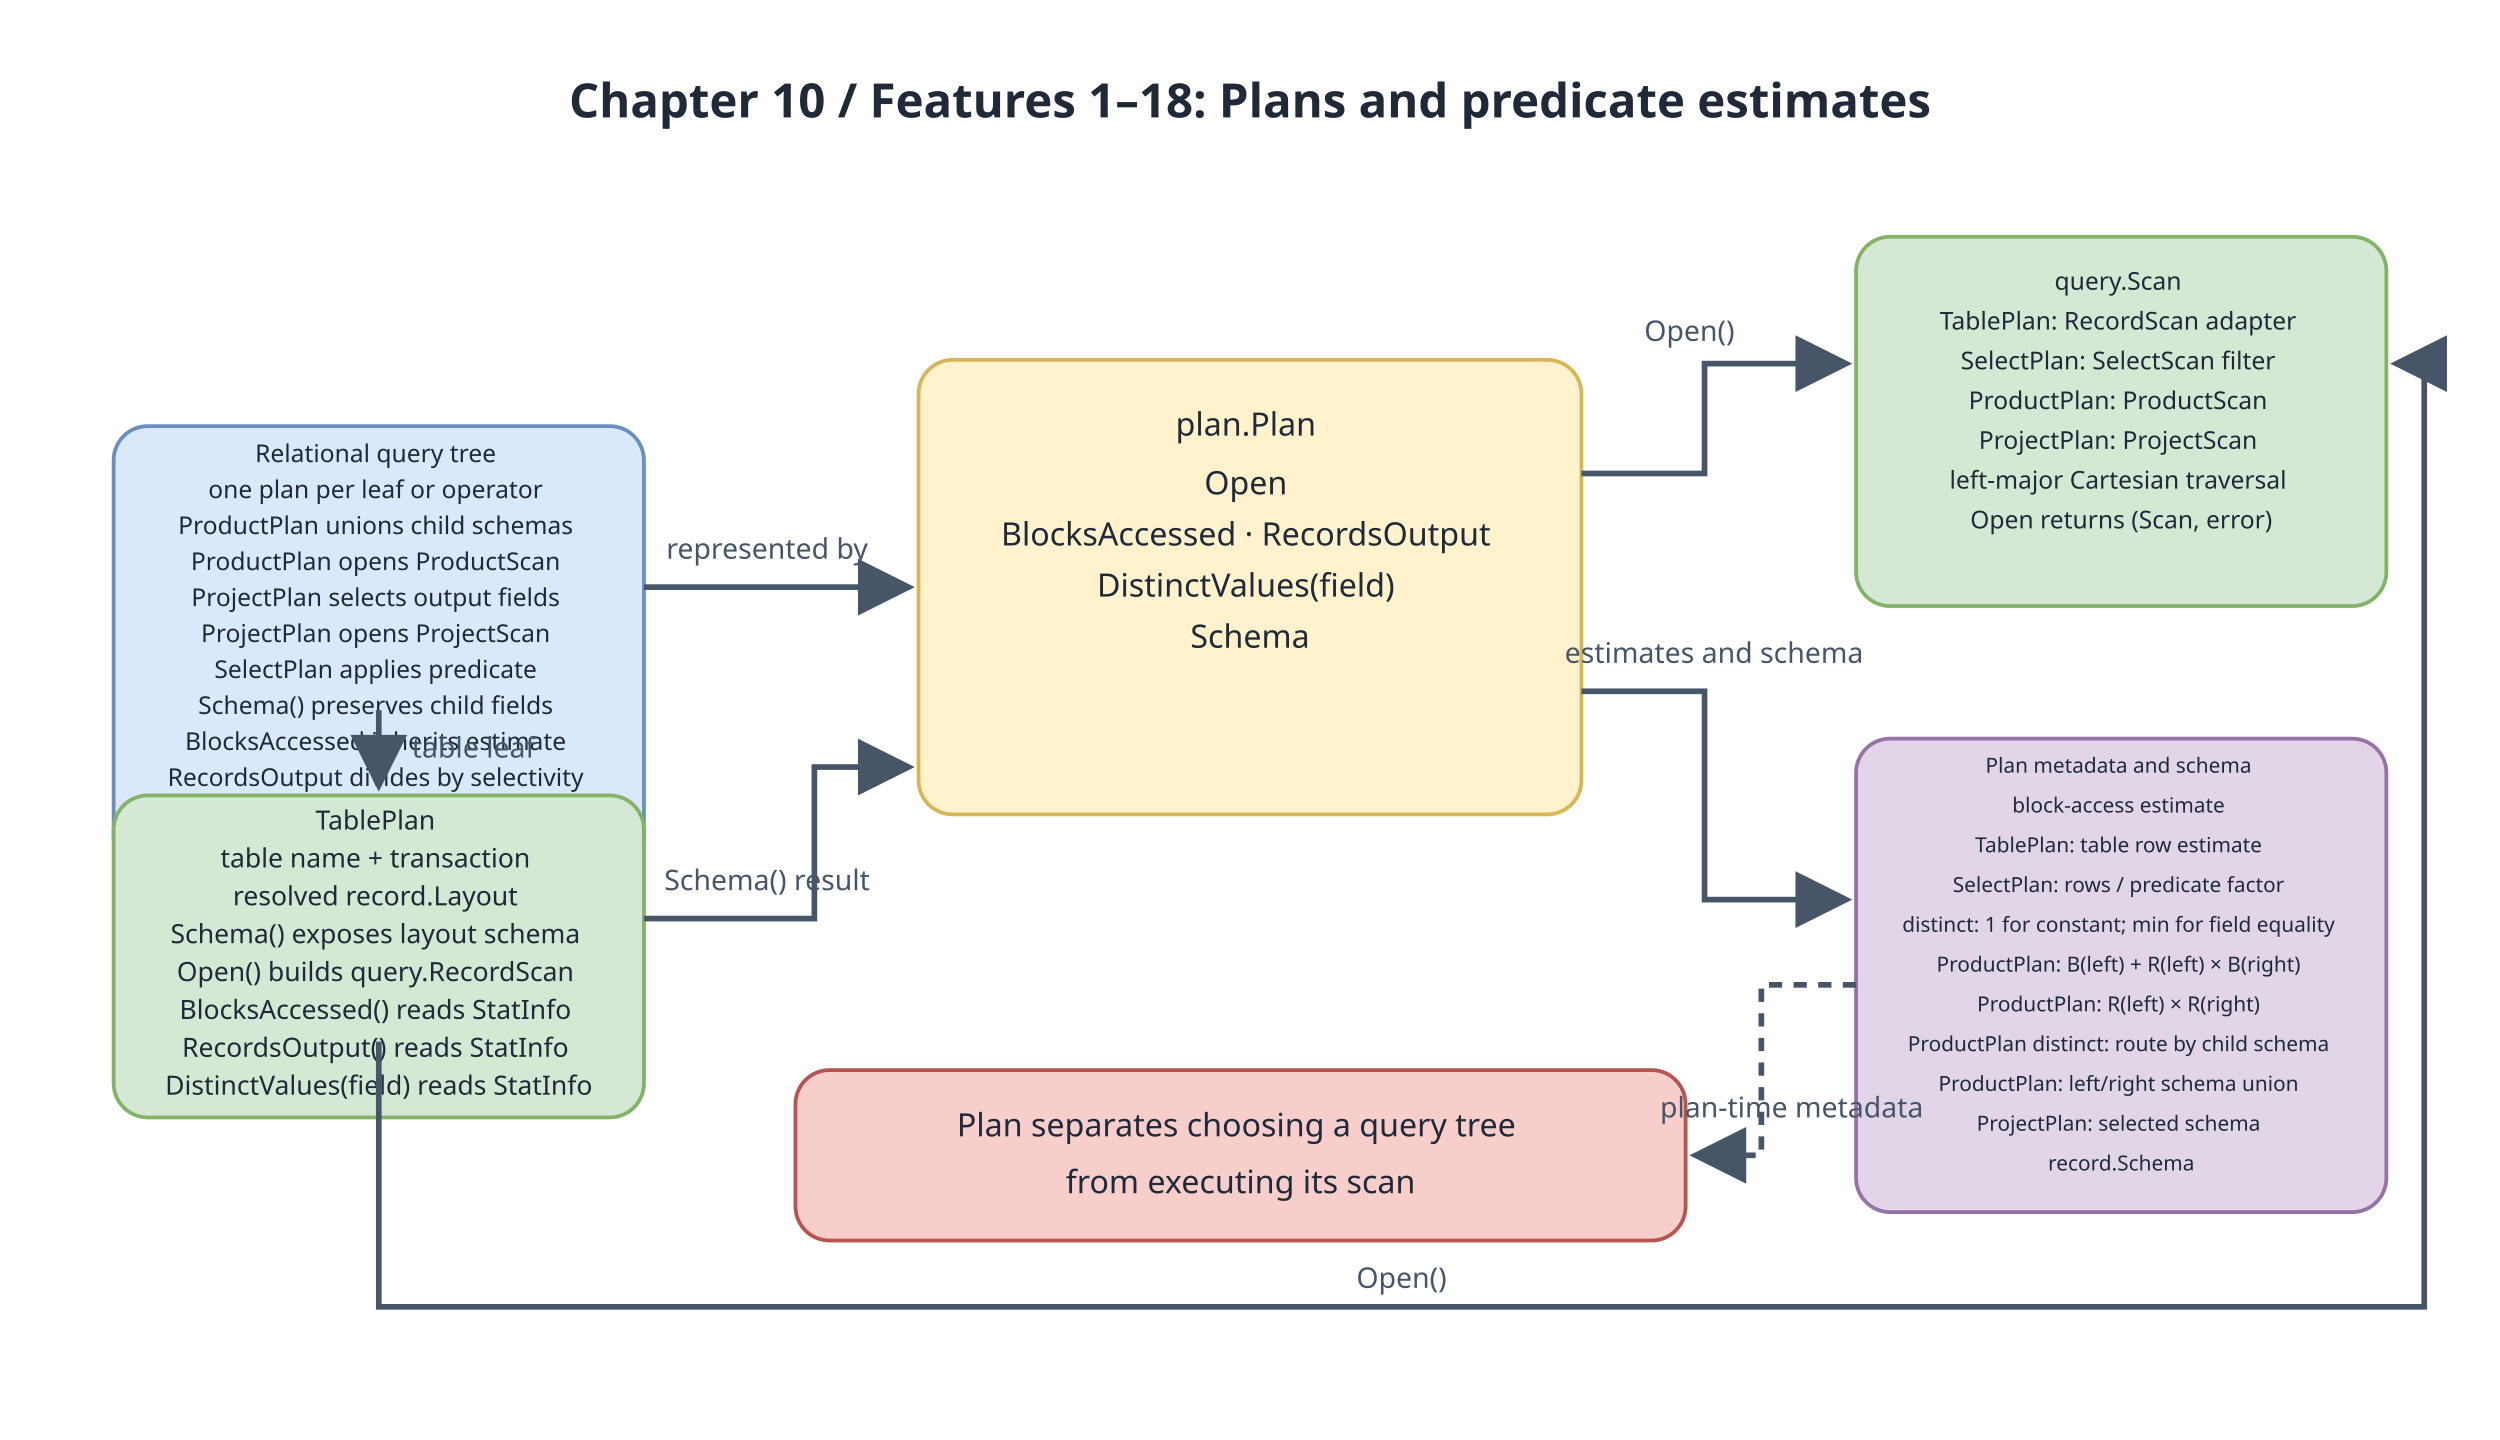
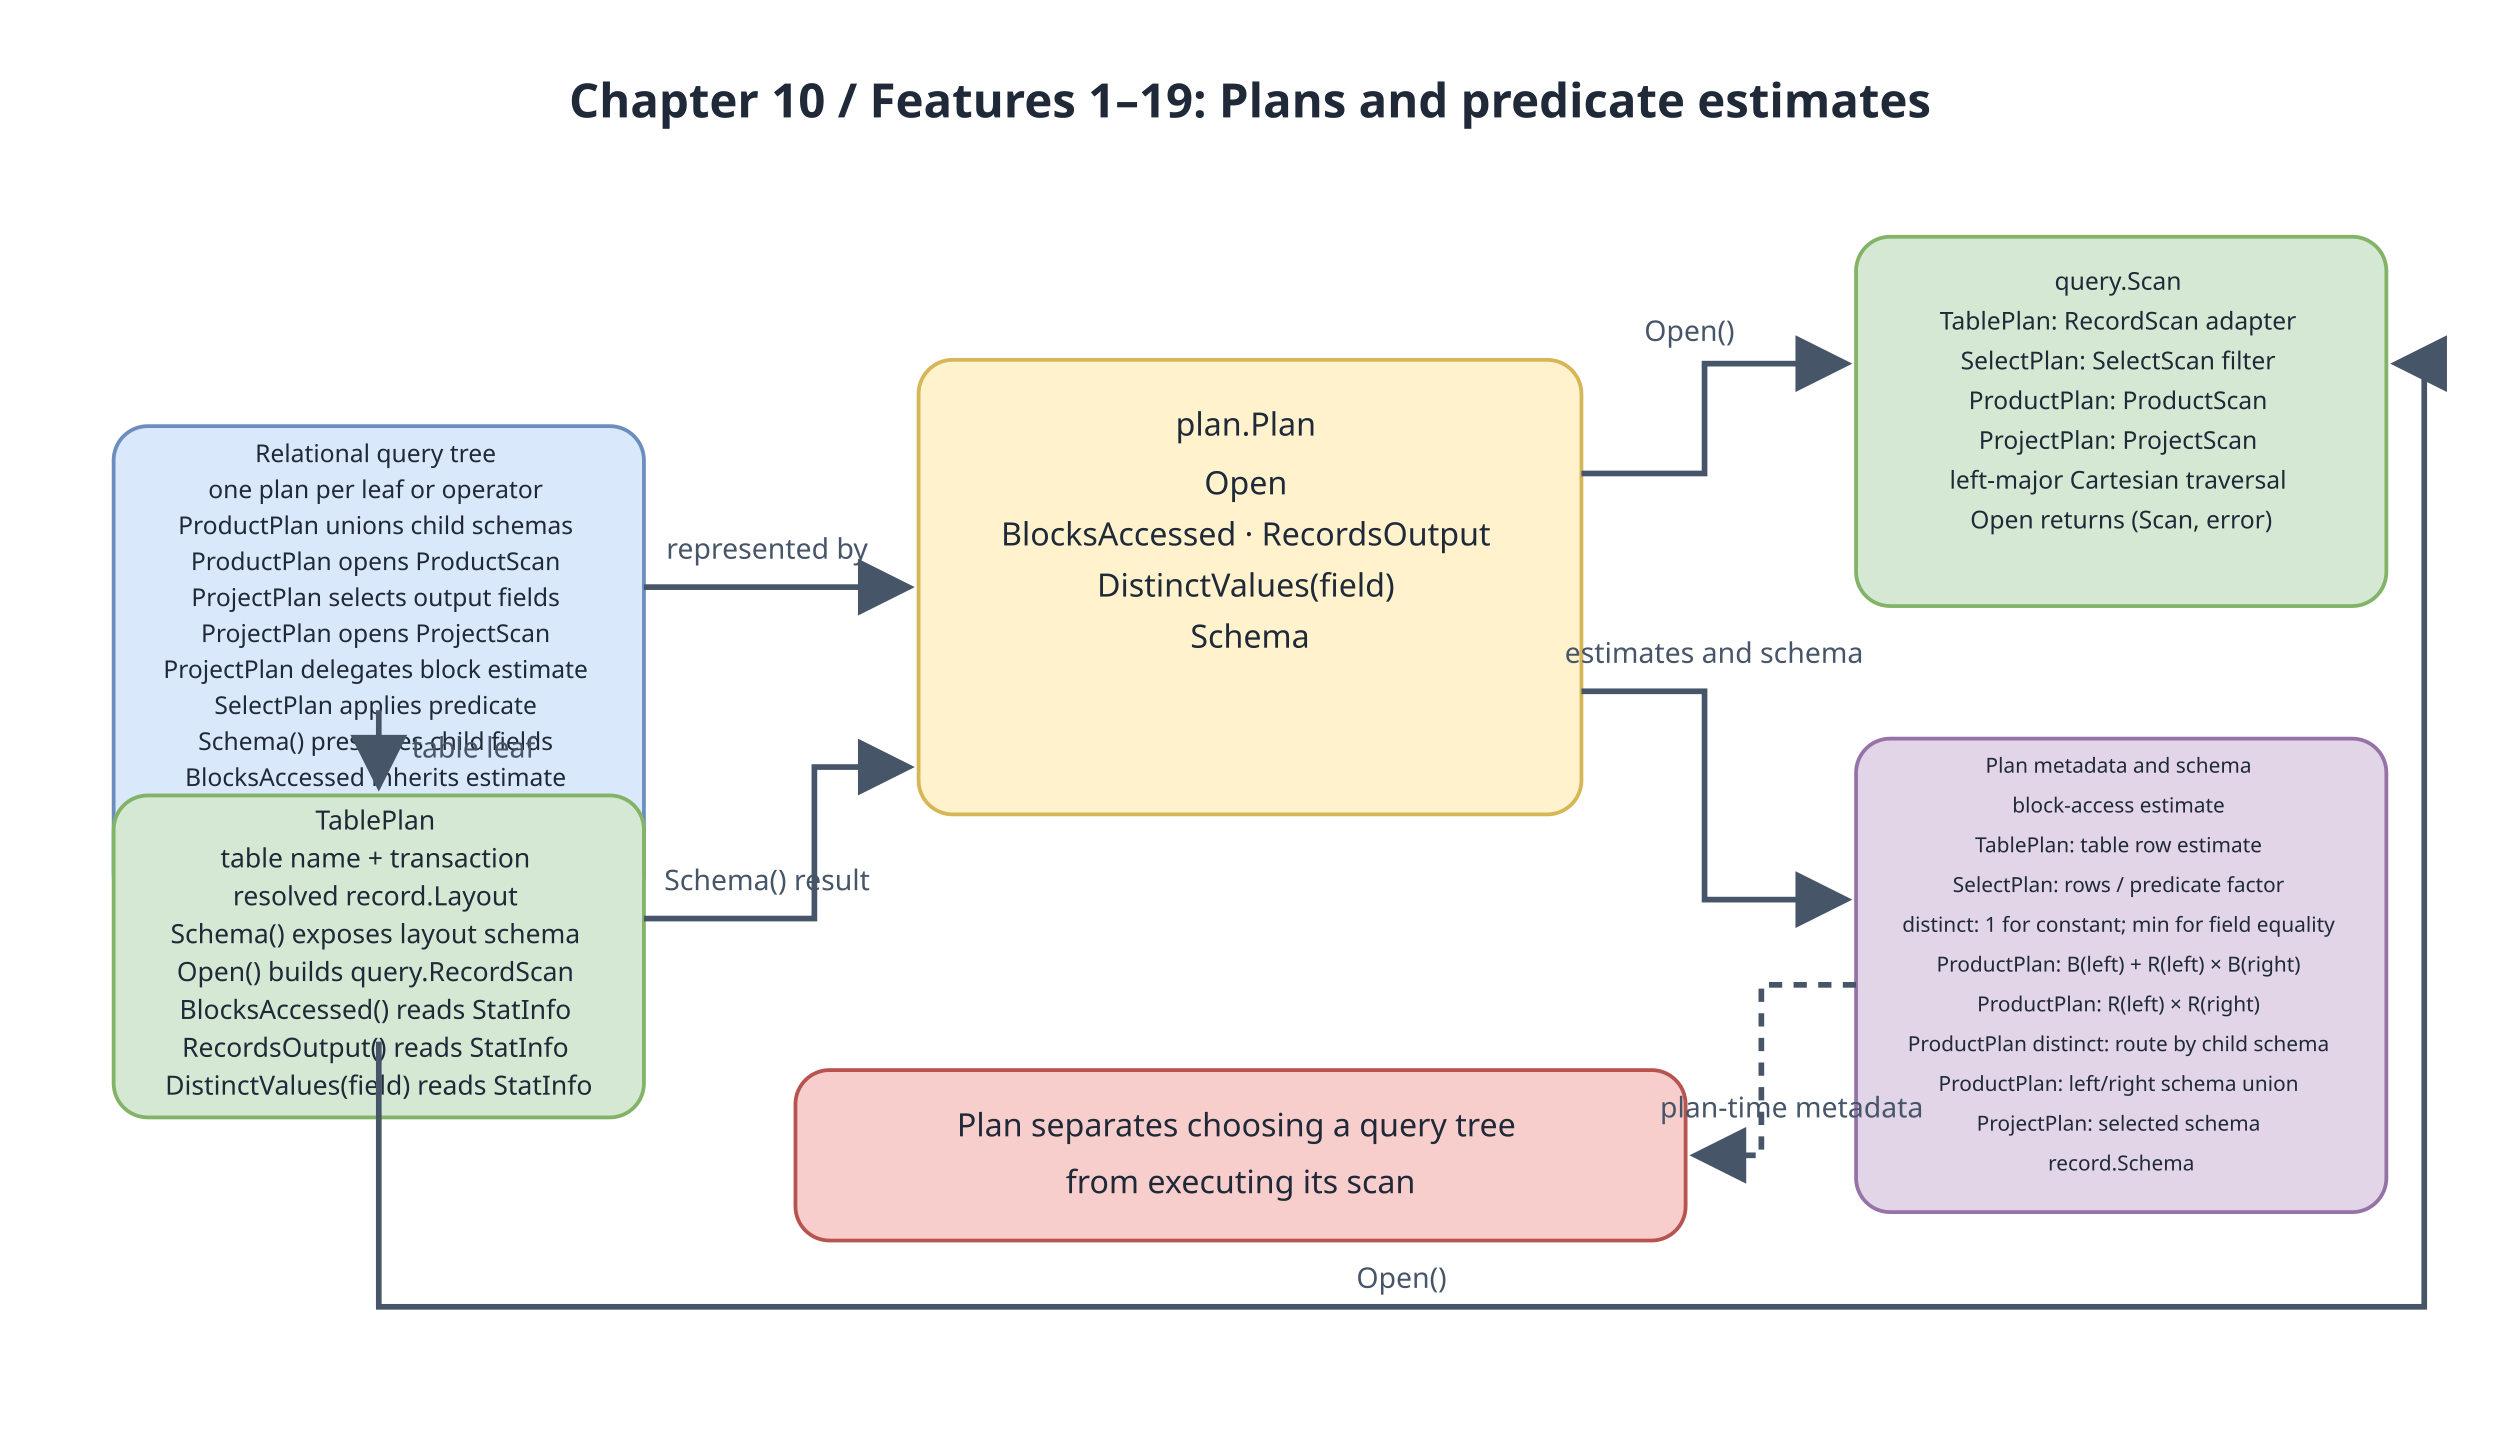
<svg xmlns="http://www.w3.org/2000/svg" width="1320" height="760" viewBox="0 0 1320 760" role="img" aria-labelledby="title description">
  <defs>
    <marker id="arrow" markerWidth="10" markerHeight="10" refX="8" refY="5" orient="auto">
      <path d="M0,0 L10,5 L0,10 z" fill="#475569" />
    </marker>
    <style>.title{font:700 25px sans-serif;fill:#1f2937}.box{stroke-width:2;rx:18;ry:18}.label{font:17px sans-serif;fill:#1f2937;text-anchor:middle}.small{font:15px sans-serif;fill:#475569;text-anchor:middle}.edge{stroke:#475569;stroke-width:3;fill:none;marker-end:url(#arrow)}</style>
  </defs>
-   <text class="title" x="660" y="62" text-anchor="middle">Chapter 10 / Features 1–18: Plans and predicate estimates</text>
-   <rect class="box" x="60" y="225" width="280" height="235" fill="#dae8fc" stroke="#6c8ebf" />
+   <text class="title" x="660" y="62" text-anchor="middle">Chapter 10 / Features 1–19: Plans and predicate estimates</text>
+   <rect class="box" x="60" y="225" width="280" height="255" fill="#dae8fc" stroke="#6c8ebf" />
  <text class="label" x="200" y="244" style="font-size:13px">
    <tspan x="200">Relational query tree</tspan>
    <tspan x="200" dy="19">one plan per leaf or operator</tspan>
    <tspan x="200" dy="19">ProductPlan unions child schemas</tspan>
    <tspan x="200" dy="19">ProductPlan opens ProductScan</tspan>
    <tspan x="200" dy="19">ProjectPlan selects output fields</tspan>
    <tspan x="200" dy="19">ProjectPlan opens ProjectScan</tspan>
+     <tspan x="200" dy="19">ProjectPlan delegates block estimate</tspan>
    <tspan x="200" dy="19">SelectPlan applies predicate</tspan>
    <tspan x="200" dy="19">Schema() preserves child fields</tspan>
    <tspan x="200" dy="19">BlocksAccessed inherits estimate</tspan>
    <tspan x="200" dy="19">RecordsOutput divides by selectivity</tspan>
    <tspan x="200" dy="19">DistinctValues uses equalities</tspan>
  </text>
  <rect class="box" x="60" y="420" width="280" height="170" fill="#d5e8d4" stroke="#82b366" />
  <text class="label" x="200" y="438" style="font-size:14px">
    <tspan x="200">TablePlan</tspan>
    <tspan x="200" dy="20">table name + transaction</tspan>
    <tspan x="200" dy="20">resolved record.Layout</tspan>
    <tspan x="200" dy="20">Schema() exposes layout schema</tspan>
    <tspan x="200" dy="20">Open() builds query.RecordScan</tspan>
    <tspan x="200" dy="20">BlocksAccessed() reads StatInfo</tspan>
    <tspan x="200" dy="20">RecordsOutput() reads StatInfo</tspan>
    <tspan x="200" dy="20">DistinctValues(field) reads StatInfo</tspan>
  </text>
  <rect class="box" x="485" y="190" width="350" height="240" fill="#fff2cc" stroke="#d6b656" />
  <text class="label" x="660" y="230">
    <tspan x="660">plan.Plan</tspan>
    <tspan x="660" dy="31">Open</tspan>
    <tspan x="660" dy="27">BlocksAccessed · RecordsOutput</tspan>
    <tspan x="660" dy="27">DistinctValues(field)</tspan>
    <tspan x="660" dy="27">Schema</tspan>
  </text>
  <rect class="box" x="980" y="125" width="280" height="195" fill="#d5e8d4" stroke="#82b366" />
  <text class="label" x="1120" y="153" style="font-size:13px">
    <tspan x="1120">query.Scan</tspan>
    <tspan x="1120" dy="21">TablePlan: RecordScan adapter</tspan>
    <tspan x="1120" dy="21">SelectPlan: SelectScan filter</tspan>
    <tspan x="1120" dy="21">ProductPlan: ProductScan</tspan>
    <tspan x="1120" dy="21">ProjectPlan: ProjectScan</tspan>
    <tspan x="1120" dy="21">left-major Cartesian traversal</tspan>
    <tspan x="1120" dy="21">Open returns (Scan, error)</tspan>
  </text>
  <rect class="box" x="980" y="390" width="280" height="250" fill="#e1d5e7" stroke="#9673a6" />
  <text class="label" x="1120" y="408" style="font-size:11px">
    <tspan x="1120">Plan metadata and schema</tspan>
    <tspan x="1120" dy="21">block-access estimate</tspan>
    <tspan x="1120" dy="21">TablePlan: table row estimate</tspan>
    <tspan x="1120" dy="21">SelectPlan: rows / predicate factor</tspan>
    <tspan x="1120" dy="21">distinct: 1 for constant; min for field equality</tspan>
    <tspan x="1120" dy="21">ProductPlan: B(left) + R(left) × B(right)</tspan>
    <tspan x="1120" dy="21">ProductPlan: R(left) × R(right)</tspan>
    <tspan x="1120" dy="21">ProductPlan distinct: route by child schema</tspan>
    <tspan x="1120" dy="21">ProductPlan: left/right schema union</tspan>
    <tspan x="1120" dy="21">ProjectPlan: selected schema</tspan>
    <tspan x="1120" dy="21">record.Schema</tspan>
  </text>
  <rect class="box" x="420" y="565" width="470" height="90" fill="#f8cecc" stroke="#b85450" />
  <text class="label" x="655" y="600">
    <tspan x="655">Plan separates choosing a query tree</tspan>
    <tspan x="655" dy="30">from executing its scan</tspan>
  </text>
  <path class="edge" d="M340 310 H477" />
  <text class="small" x="405" y="295">represented by</text>
  <path class="edge" d="M200 375 V412" />
  <text class="small" x="250" y="400">table leaf</text>
  <path class="edge" d="M340 485 H430 V405 H477" />
  <text class="small" x="405" y="470">Schema() result</text>
  <path class="edge" d="M200 550 V690 H1280 V192 H1268" />
  <text class="small" x="740" y="680">Open()</text>
  <path class="edge" d="M835 250 H900 V192 H972" />
  <text class="small" x="892" y="180">Open()</text>
  <path class="edge" d="M835 365 H900 V475 H972" />
  <text class="small" x="905" y="350">estimates and schema</text>
  <path class="edge" d="M980 520 H930 V610 H898" stroke-dasharray="7 6" />
  <text class="small" x="946" y="590">plan-time metadata</text>
</svg>
